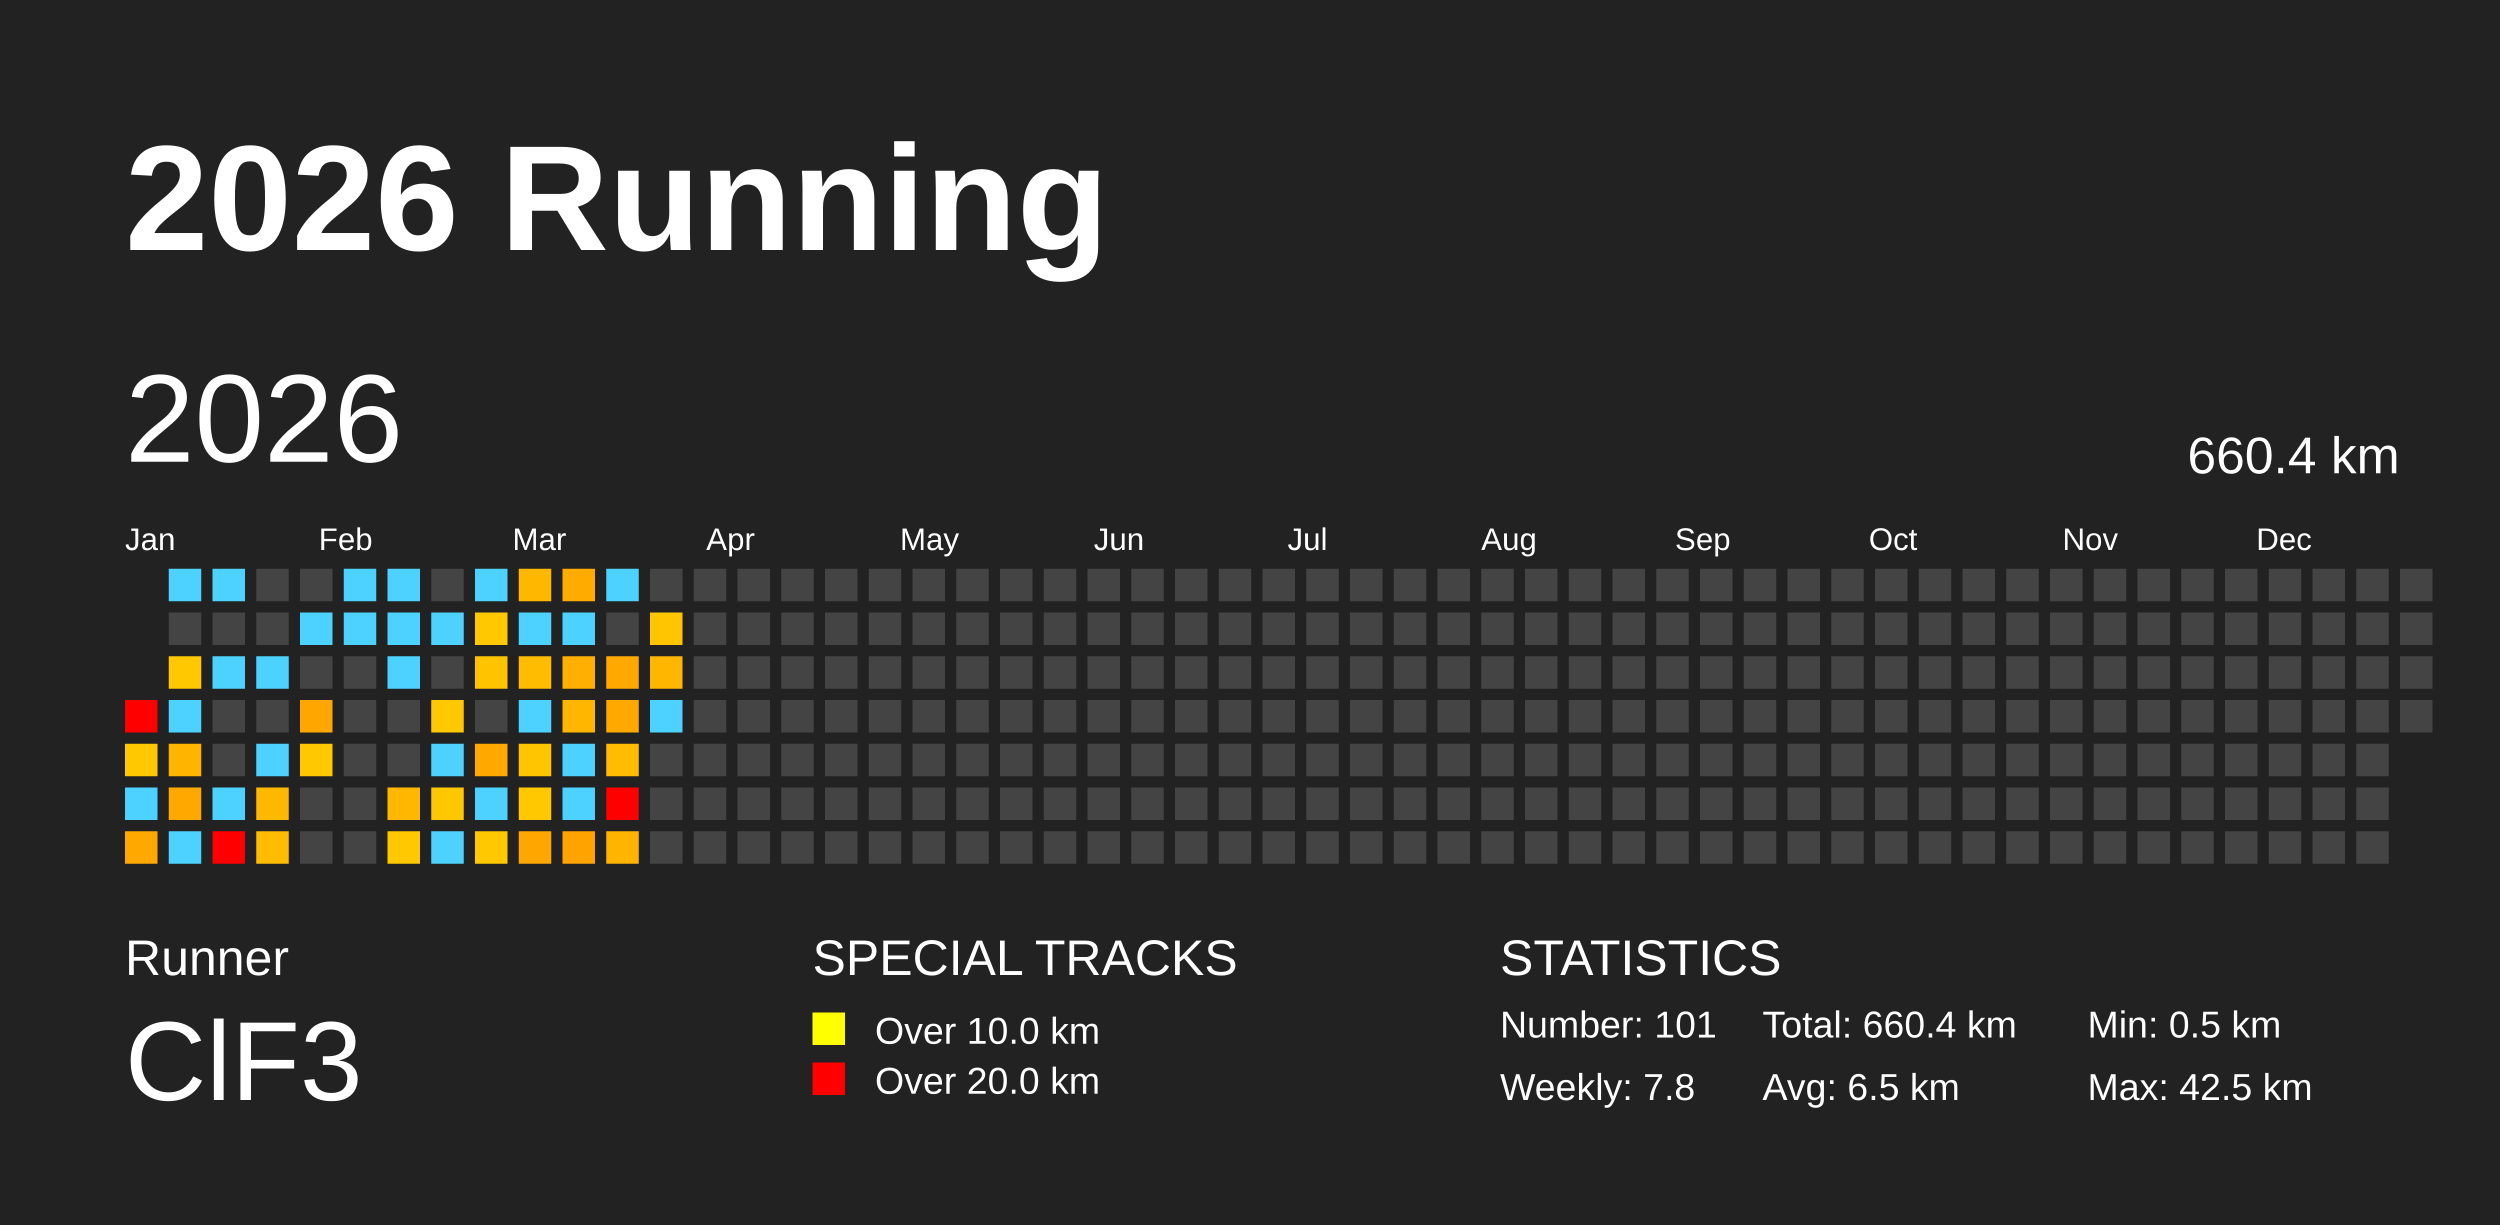
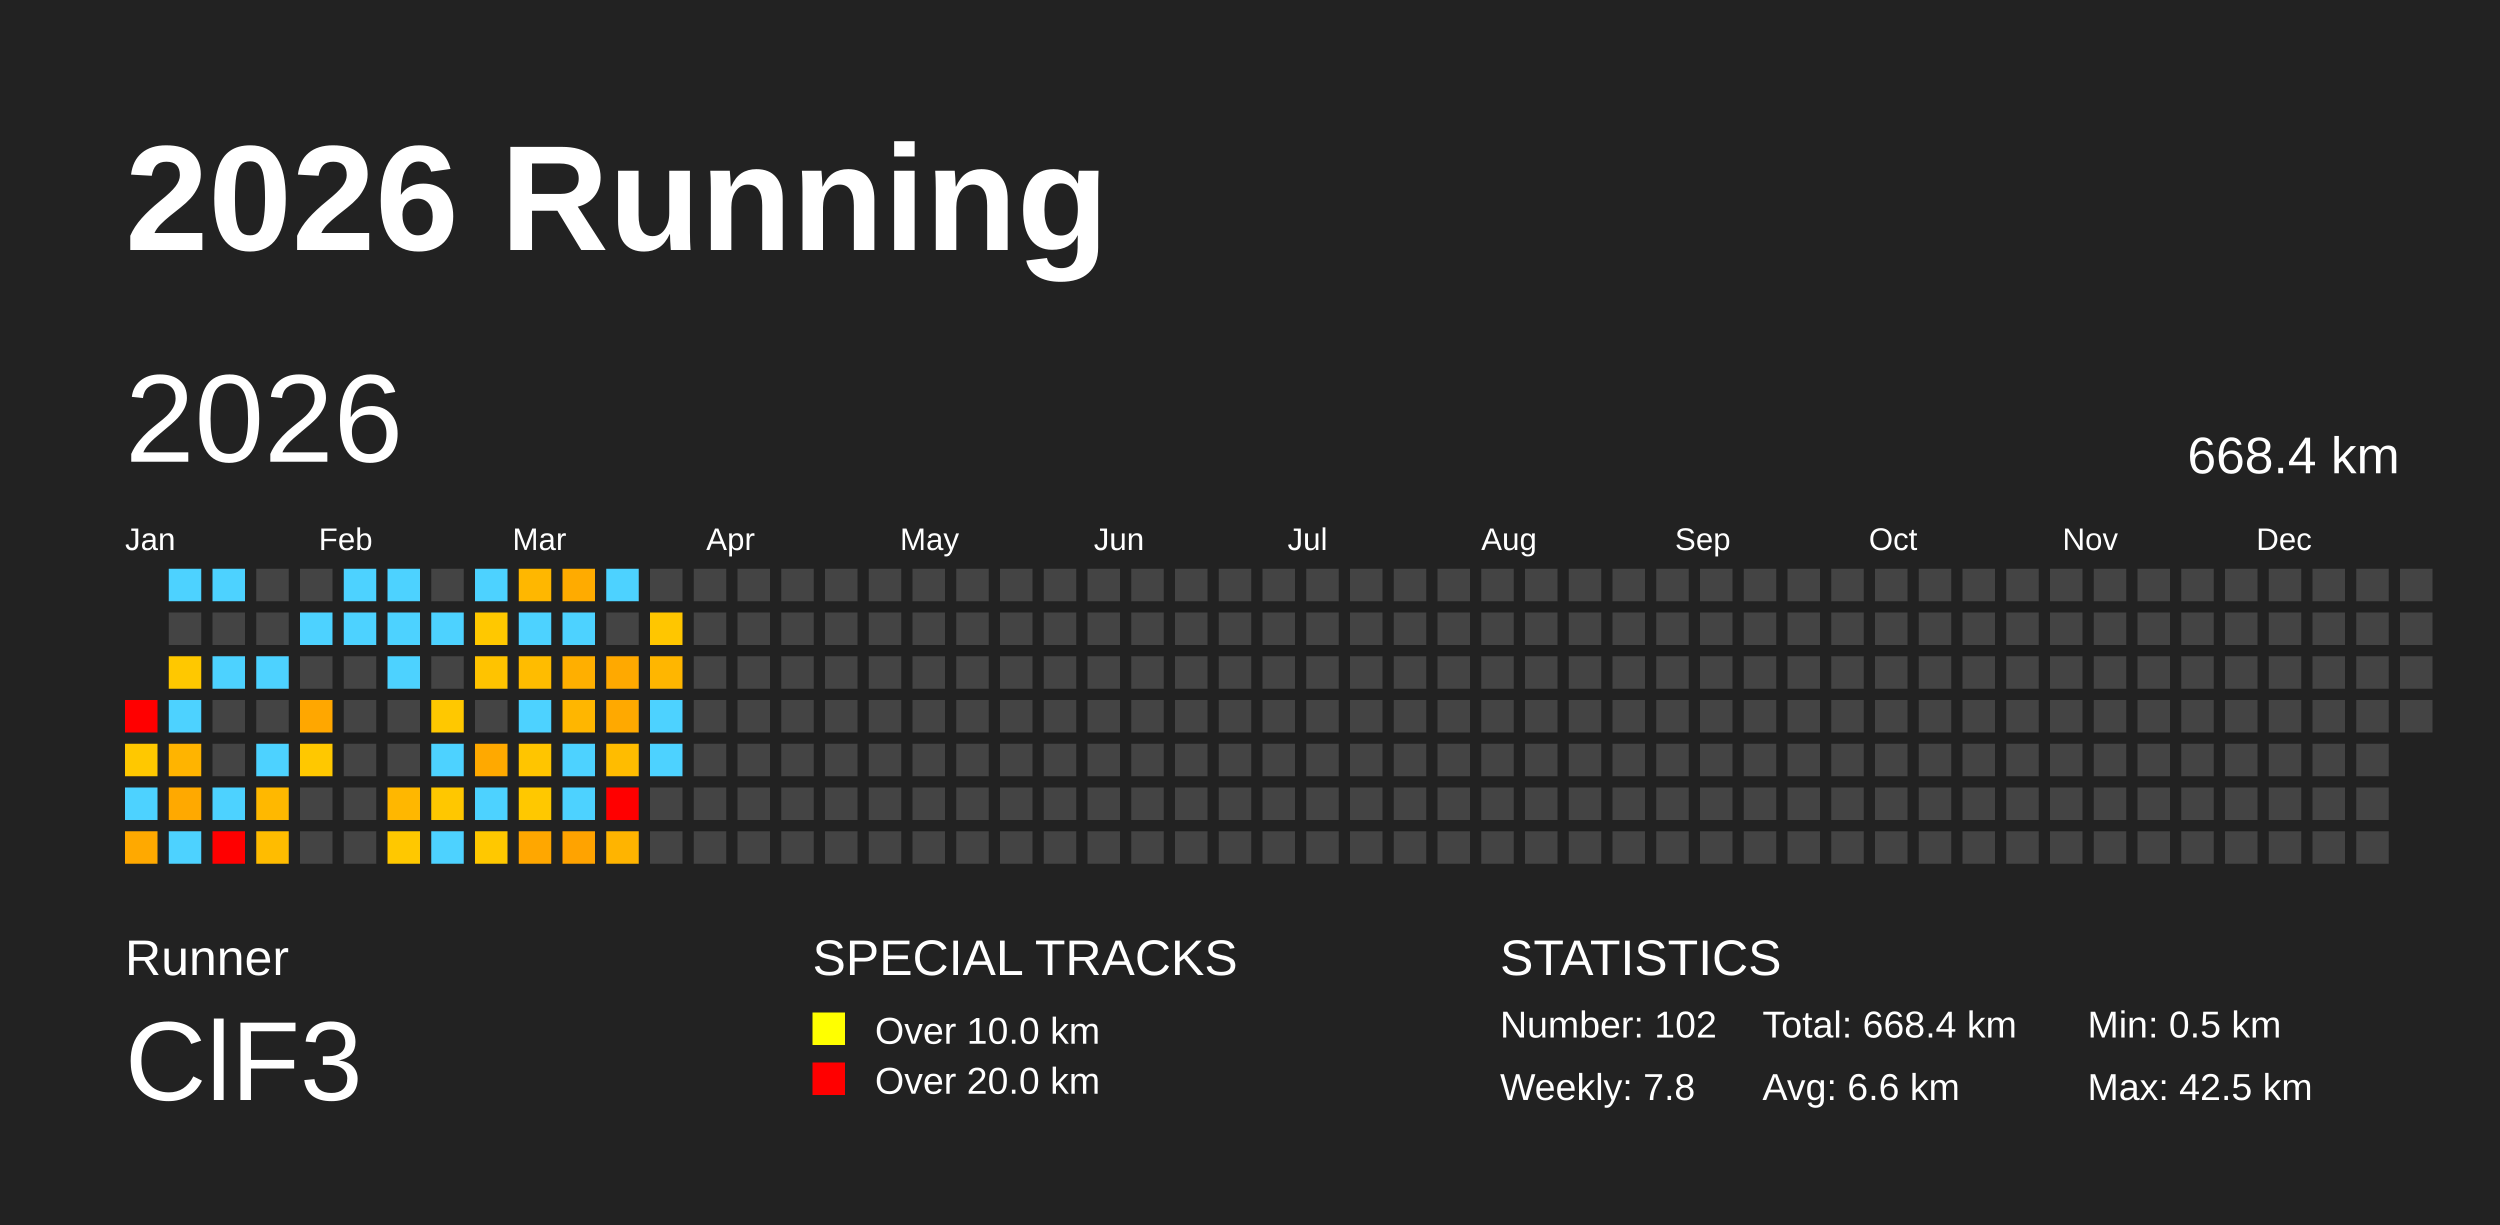
<svg xmlns="http://www.w3.org/2000/svg" baseProfile="full" height="98mm" version="1.1" viewBox="0,0,200,98" width="200mm">
  <defs />
  <rect fill="#222222" height="98" width="200" x="0" y="0" />
  <text fill="#FFFFFF" style="font-size:12px; font-family:Arial; font-weight:bold;" x="10" y="20">2026 Running</text>
  <text fill="#FFFFFF" style="font-size:4px; font-family:Arial" x="10" y="78">Runner</text>
  <text fill="#FFFFFF" style="font-size:9px; font-family:Arial" x="10" y="88">ClF3</text>
  <text fill="#FFFFFF" style="font-size:4px; font-family:Arial" x="65" y="78">SPECIAL TRACKS</text>
  <rect fill="yellow" height="2.6" width="2.6" x="65" y="81" />
  <text fill="#FFFFFF" style="font-size:3px; font-family:Arial" x="70" y="83.5">Over 10.0 km</text>
  <rect fill="red" height="2.6" width="2.6" x="65" y="85" />
  <text fill="#FFFFFF" style="font-size:3px; font-family:Arial" x="70" y="87.5">Over 20.0 km</text>
  <text fill="#FFFFFF" style="font-size:4px; font-family:Arial" x="120" y="78">STATISTICS</text>
-   <text fill="#FFFFFF" style="font-size:3px; font-family:Arial" x="120" y="83">Number: 101</text>
+   <text fill="#FFFFFF" style="font-size:3px; font-family:Arial" x="120" y="83">Number: 102</text>
  <text fill="#FFFFFF" style="font-size:3px; font-family:Arial" x="120" y="88">Weekly: 7.8</text>
-   <text fill="#FFFFFF" style="font-size:3px; font-family:Arial" x="141" y="83">Total: 660.4 km</text>
-   <text fill="#FFFFFF" style="font-size:3px; font-family:Arial" x="141" y="88">Avg: 6.5 km</text>
+   <text fill="#FFFFFF" style="font-size:3px; font-family:Arial" x="141" y="83">Total: 668.4 km</text>
+   <text fill="#FFFFFF" style="font-size:3px; font-family:Arial" x="141" y="88">Avg: 6.6 km</text>
  <text fill="#FFFFFF" style="font-size:3px; font-family:Arial" x="167" y="83">Min: 0.5 km</text>
  <text fill="#FFFFFF" style="font-size:3px; font-family:Arial" x="167" y="88">Max: 42.5 km</text>
  <text dominant-baseline="hanging" fill="#FFFFFF" style="font-size:10.0px; font-family:Arial;" x="10" y="30">2026</text>
-   <text dominant-baseline="hanging" fill="#FFFFFF" style="font-size:4.125px; font-family:Arial;" x="175" y="35">660.4 km</text>
+   <text dominant-baseline="hanging" fill="#FFFFFF" style="font-size:4.125px; font-family:Arial;" x="175" y="35">668.4 km</text>
  <text fill="#FFFFFF" style="font-size:2.5px; font-family:Arial" x="10.0" y="44">Jan</text>
  <text fill="#FFFFFF" style="font-size:2.5px; font-family:Arial" x="25.5" y="44">Feb</text>
  <text fill="#FFFFFF" style="font-size:2.5px; font-family:Arial" x="41.0" y="44">Mar</text>
  <text fill="#FFFFFF" style="font-size:2.5px; font-family:Arial" x="56.5" y="44">Apr</text>
  <text fill="#FFFFFF" style="font-size:2.5px; font-family:Arial" x="72.0" y="44">May</text>
  <text fill="#FFFFFF" style="font-size:2.5px; font-family:Arial" x="87.5" y="44">Jun</text>
  <text fill="#FFFFFF" style="font-size:2.5px; font-family:Arial" x="103.0" y="44">Jul</text>
  <text fill="#FFFFFF" style="font-size:2.5px; font-family:Arial" x="118.5" y="44">Aug</text>
  <text fill="#FFFFFF" style="font-size:2.5px; font-family:Arial" x="134.0" y="44">Sep</text>
  <text fill="#FFFFFF" style="font-size:2.5px; font-family:Arial" x="149.5" y="44">Oct</text>
  <text fill="#FFFFFF" style="font-size:2.5px; font-family:Arial" x="165.0" y="44">Nov</text>
  <text fill="#FFFFFF" style="font-size:2.5px; font-family:Arial" x="180.5" y="44">Dec</text>
  <rect fill="red" height="2.6" width="2.6" x="10.0" y="56.0" />
  <rect fill="#ffc800" height="2.6" width="2.6" x="10.0" y="59.5" />
  <rect fill="#4dd2ff" height="2.6" width="2.6" x="10.0" y="63.0" />
  <rect fill="#ffa900" height="2.6" width="2.6" x="10.0" y="66.5" />
  <rect fill="#4dd2ff" height="2.6" width="2.6" x="13.5" y="45.5" />
  <rect fill="#444444" height="2.6" width="2.6" x="13.5" y="49.0" />
  <rect fill="#ffc800" height="2.6" width="2.6" x="13.5" y="52.5" />
  <rect fill="#4dd2ff" height="2.6" width="2.6" x="13.5" y="56.0" />
  <rect fill="#ffb400" height="2.6" width="2.6" x="13.5" y="59.5" />
  <rect fill="#ffa900" height="2.6" width="2.6" x="13.5" y="63.0" />
  <rect fill="#4dd2ff" height="2.6" width="2.6" x="13.5" y="66.5" />
  <rect fill="#4dd2ff" height="2.6" width="2.6" x="17.0" y="45.5" />
  <rect fill="#444444" height="2.6" width="2.6" x="17.0" y="49.0" />
  <rect fill="#4dd2ff" height="2.6" width="2.6" x="17.0" y="52.5" />
  <rect fill="#444444" height="2.6" width="2.6" x="17.0" y="56.0" />
  <rect fill="#444444" height="2.6" width="2.6" x="17.0" y="59.5" />
  <rect fill="#4dd2ff" height="2.6" width="2.6" x="17.0" y="63.0" />
  <rect fill="red" height="2.6" width="2.6" x="17.0" y="66.5" />
  <rect fill="#444444" height="2.6" width="2.6" x="20.5" y="45.5" />
  <rect fill="#444444" height="2.6" width="2.6" x="20.5" y="49.0" />
  <rect fill="#4dd2ff" height="2.6" width="2.6" x="20.5" y="52.5" />
  <rect fill="#444444" height="2.6" width="2.6" x="20.5" y="56.0" />
  <rect fill="#4dd2ff" height="2.6" width="2.6" x="20.5" y="59.5" />
  <rect fill="#ffb800" height="2.6" width="2.6" x="20.5" y="63.0" />
  <rect fill="#ffbc00" height="2.6" width="2.6" x="20.5" y="66.5" />
  <rect fill="#444444" height="2.6" width="2.6" x="24.0" y="45.5" />
  <rect fill="#4dd2ff" height="2.6" width="2.6" x="24.0" y="49.0" />
  <rect fill="#444444" height="2.6" width="2.6" x="24.0" y="52.5" />
  <rect fill="#ffa700" height="2.6" width="2.6" x="24.0" y="56.0" />
  <rect fill="#ffc800" height="2.6" width="2.6" x="24.0" y="59.5" />
  <rect fill="#444444" height="2.6" width="2.6" x="24.0" y="63.0" />
  <rect fill="#444444" height="2.6" width="2.6" x="24.0" y="66.5" />
  <rect fill="#4dd2ff" height="2.6" width="2.6" x="27.5" y="45.5" />
  <rect fill="#4dd2ff" height="2.6" width="2.6" x="27.5" y="49.0" />
  <rect fill="#444444" height="2.6" width="2.6" x="27.5" y="52.5" />
  <rect fill="#444444" height="2.6" width="2.6" x="27.5" y="56.0" />
  <rect fill="#444444" height="2.6" width="2.6" x="27.5" y="59.5" />
  <rect fill="#444444" height="2.6" width="2.6" x="27.5" y="63.0" />
  <rect fill="#444444" height="2.6" width="2.6" x="27.5" y="66.5" />
  <rect fill="#4dd2ff" height="2.6" width="2.6" x="31.0" y="45.5" />
  <rect fill="#4dd2ff" height="2.6" width="2.6" x="31.0" y="49.0" />
  <rect fill="#4dd2ff" height="2.6" width="2.6" x="31.0" y="52.5" />
  <rect fill="#444444" height="2.6" width="2.6" x="31.0" y="56.0" />
  <rect fill="#444444" height="2.6" width="2.6" x="31.0" y="59.5" />
  <rect fill="#ffb700" height="2.6" width="2.6" x="31.0" y="63.0" />
  <rect fill="#ffc800" height="2.6" width="2.6" x="31.0" y="66.5" />
  <rect fill="#444444" height="2.6" width="2.6" x="34.5" y="45.5" />
  <rect fill="#4dd2ff" height="2.6" width="2.6" x="34.5" y="49.0" />
  <rect fill="#444444" height="2.6" width="2.6" x="34.5" y="52.5" />
  <rect fill="#ffc800" height="2.6" width="2.6" x="34.5" y="56.0" />
  <rect fill="#4dd2ff" height="2.6" width="2.6" x="34.5" y="59.5" />
  <rect fill="#ffc700" height="2.6" width="2.6" x="34.5" y="63.0" />
  <rect fill="#4dd2ff" height="2.6" width="2.6" x="34.5" y="66.5" />
  <rect fill="#4dd2ff" height="2.6" width="2.6" x="38.0" y="45.5" />
  <rect fill="#ffc800" height="2.6" width="2.6" x="38.0" y="49.0" />
  <rect fill="#ffc300" height="2.6" width="2.6" x="38.0" y="52.5" />
  <rect fill="#444444" height="2.6" width="2.6" x="38.0" y="56.0" />
  <rect fill="#ffa900" height="2.6" width="2.6" x="38.0" y="59.5" />
  <rect fill="#4dd2ff" height="2.6" width="2.6" x="38.0" y="63.0" />
  <rect fill="#ffc800" height="2.6" width="2.6" x="38.0" y="66.5" />
  <rect fill="#ffb700" height="2.6" width="2.6" x="41.5" y="45.5" />
  <rect fill="#4dd2ff" height="2.6" width="2.6" x="41.5" y="49.0" />
  <rect fill="#ffbc00" height="2.6" width="2.6" x="41.5" y="52.5" />
  <rect fill="#4dd2ff" height="2.6" width="2.6" x="41.5" y="56.0" />
  <rect fill="#ffc500" height="2.6" width="2.6" x="41.5" y="59.5" />
  <rect fill="#ffc800" height="2.6" width="2.6" x="41.5" y="63.0" />
  <rect fill="#ffa700" height="2.6" width="2.6" x="41.5" y="66.5" />
  <rect fill="#ffab00" height="2.6" width="2.6" x="45.0" y="45.5" />
  <rect fill="#4dd2ff" height="2.6" width="2.6" x="45.0" y="49.0" />
  <rect fill="#ffaf00" height="2.6" width="2.6" x="45.0" y="52.5" />
  <rect fill="#ffb600" height="2.6" width="2.6" x="45.0" y="56.0" />
  <rect fill="#4dd2ff" height="2.6" width="2.6" x="45.0" y="59.5" />
  <rect fill="#4dd2ff" height="2.6" width="2.6" x="45.0" y="63.0" />
  <rect fill="#ffa300" height="2.6" width="2.6" x="45.0" y="66.5" />
  <rect fill="#4dd2ff" height="2.6" width="2.6" x="48.5" y="45.5" />
  <rect fill="#444444" height="2.6" width="2.6" x="48.5" y="49.0" />
  <rect fill="#ffa900" height="2.6" width="2.6" x="48.5" y="52.5" />
  <rect fill="#ffa900" height="2.6" width="2.6" x="48.5" y="56.0" />
  <rect fill="#ffbc00" height="2.6" width="2.6" x="48.5" y="59.5" />
  <rect fill="red" height="2.6" width="2.6" x="48.5" y="63.0" />
  <rect fill="#ffb400" height="2.6" width="2.6" x="48.5" y="66.5" />
  <rect fill="#444444" height="2.6" width="2.6" x="52.0" y="45.5" />
  <rect fill="#ffc600" height="2.6" width="2.6" x="52.0" y="49.0" />
  <rect fill="#ffb600" height="2.6" width="2.6" x="52.0" y="52.5" />
  <rect fill="#4dd2ff" height="2.6" width="2.6" x="52.0" y="56.0" />
-   <rect fill="#444444" height="2.6" width="2.6" x="52.0" y="59.5" />
+   <rect fill="#4dd2ff" height="2.6" width="2.6" x="52.0" y="59.5" />
  <rect fill="#444444" height="2.6" width="2.6" x="52.0" y="63.0" />
  <rect fill="#444444" height="2.6" width="2.6" x="52.0" y="66.5" />
  <rect fill="#444444" height="2.6" width="2.6" x="55.5" y="45.5" />
  <rect fill="#444444" height="2.6" width="2.6" x="55.5" y="49.0" />
  <rect fill="#444444" height="2.6" width="2.6" x="55.5" y="52.5" />
  <rect fill="#444444" height="2.6" width="2.6" x="55.5" y="56.0" />
  <rect fill="#444444" height="2.6" width="2.6" x="55.5" y="59.5" />
  <rect fill="#444444" height="2.6" width="2.6" x="55.5" y="63.0" />
  <rect fill="#444444" height="2.6" width="2.6" x="55.5" y="66.5" />
  <rect fill="#444444" height="2.6" width="2.6" x="59.0" y="45.5" />
  <rect fill="#444444" height="2.6" width="2.6" x="59.0" y="49.0" />
  <rect fill="#444444" height="2.6" width="2.6" x="59.0" y="52.5" />
  <rect fill="#444444" height="2.6" width="2.6" x="59.0" y="56.0" />
  <rect fill="#444444" height="2.6" width="2.6" x="59.0" y="59.5" />
  <rect fill="#444444" height="2.6" width="2.6" x="59.0" y="63.0" />
  <rect fill="#444444" height="2.6" width="2.6" x="59.0" y="66.5" />
  <rect fill="#444444" height="2.6" width="2.6" x="62.5" y="45.5" />
  <rect fill="#444444" height="2.6" width="2.6" x="62.5" y="49.0" />
  <rect fill="#444444" height="2.6" width="2.6" x="62.5" y="52.5" />
  <rect fill="#444444" height="2.6" width="2.6" x="62.5" y="56.0" />
  <rect fill="#444444" height="2.6" width="2.6" x="62.5" y="59.5" />
  <rect fill="#444444" height="2.6" width="2.6" x="62.5" y="63.0" />
  <rect fill="#444444" height="2.6" width="2.6" x="62.5" y="66.5" />
  <rect fill="#444444" height="2.6" width="2.6" x="66.0" y="45.5" />
  <rect fill="#444444" height="2.6" width="2.6" x="66.0" y="49.0" />
  <rect fill="#444444" height="2.6" width="2.6" x="66.0" y="52.5" />
  <rect fill="#444444" height="2.6" width="2.6" x="66.0" y="56.0" />
  <rect fill="#444444" height="2.6" width="2.6" x="66.0" y="59.5" />
  <rect fill="#444444" height="2.6" width="2.6" x="66.0" y="63.0" />
  <rect fill="#444444" height="2.6" width="2.6" x="66.0" y="66.5" />
  <rect fill="#444444" height="2.6" width="2.6" x="69.5" y="45.5" />
  <rect fill="#444444" height="2.6" width="2.6" x="69.5" y="49.0" />
  <rect fill="#444444" height="2.6" width="2.6" x="69.5" y="52.5" />
  <rect fill="#444444" height="2.6" width="2.6" x="69.5" y="56.0" />
  <rect fill="#444444" height="2.6" width="2.6" x="69.5" y="59.5" />
  <rect fill="#444444" height="2.6" width="2.6" x="69.5" y="63.0" />
  <rect fill="#444444" height="2.6" width="2.6" x="69.5" y="66.5" />
  <rect fill="#444444" height="2.6" width="2.6" x="73.0" y="45.5" />
  <rect fill="#444444" height="2.6" width="2.6" x="73.0" y="49.0" />
  <rect fill="#444444" height="2.6" width="2.6" x="73.0" y="52.5" />
  <rect fill="#444444" height="2.6" width="2.6" x="73.0" y="56.0" />
  <rect fill="#444444" height="2.6" width="2.6" x="73.0" y="59.5" />
  <rect fill="#444444" height="2.6" width="2.6" x="73.0" y="63.0" />
  <rect fill="#444444" height="2.6" width="2.6" x="73.0" y="66.5" />
  <rect fill="#444444" height="2.6" width="2.6" x="76.5" y="45.5" />
  <rect fill="#444444" height="2.6" width="2.6" x="76.5" y="49.0" />
  <rect fill="#444444" height="2.6" width="2.6" x="76.5" y="52.5" />
  <rect fill="#444444" height="2.6" width="2.6" x="76.5" y="56.0" />
  <rect fill="#444444" height="2.6" width="2.6" x="76.5" y="59.5" />
  <rect fill="#444444" height="2.6" width="2.6" x="76.5" y="63.0" />
  <rect fill="#444444" height="2.6" width="2.6" x="76.5" y="66.5" />
  <rect fill="#444444" height="2.6" width="2.6" x="80.0" y="45.5" />
  <rect fill="#444444" height="2.6" width="2.6" x="80.0" y="49.0" />
  <rect fill="#444444" height="2.6" width="2.6" x="80.0" y="52.5" />
  <rect fill="#444444" height="2.6" width="2.6" x="80.0" y="56.0" />
  <rect fill="#444444" height="2.6" width="2.6" x="80.0" y="59.5" />
  <rect fill="#444444" height="2.6" width="2.6" x="80.0" y="63.0" />
  <rect fill="#444444" height="2.6" width="2.6" x="80.0" y="66.5" />
  <rect fill="#444444" height="2.6" width="2.6" x="83.5" y="45.5" />
  <rect fill="#444444" height="2.6" width="2.6" x="83.5" y="49.0" />
  <rect fill="#444444" height="2.6" width="2.6" x="83.5" y="52.5" />
  <rect fill="#444444" height="2.6" width="2.6" x="83.5" y="56.0" />
  <rect fill="#444444" height="2.6" width="2.6" x="83.5" y="59.5" />
  <rect fill="#444444" height="2.6" width="2.6" x="83.5" y="63.0" />
  <rect fill="#444444" height="2.6" width="2.6" x="83.5" y="66.5" />
  <rect fill="#444444" height="2.6" width="2.6" x="87.0" y="45.5" />
  <rect fill="#444444" height="2.6" width="2.6" x="87.0" y="49.0" />
  <rect fill="#444444" height="2.6" width="2.6" x="87.0" y="52.5" />
  <rect fill="#444444" height="2.6" width="2.6" x="87.0" y="56.0" />
  <rect fill="#444444" height="2.6" width="2.6" x="87.0" y="59.5" />
  <rect fill="#444444" height="2.6" width="2.6" x="87.0" y="63.0" />
  <rect fill="#444444" height="2.6" width="2.6" x="87.0" y="66.5" />
  <rect fill="#444444" height="2.6" width="2.6" x="90.5" y="45.5" />
  <rect fill="#444444" height="2.6" width="2.6" x="90.5" y="49.0" />
  <rect fill="#444444" height="2.6" width="2.6" x="90.5" y="52.5" />
  <rect fill="#444444" height="2.6" width="2.6" x="90.5" y="56.0" />
  <rect fill="#444444" height="2.6" width="2.6" x="90.5" y="59.5" />
  <rect fill="#444444" height="2.6" width="2.6" x="90.5" y="63.0" />
  <rect fill="#444444" height="2.6" width="2.6" x="90.5" y="66.5" />
  <rect fill="#444444" height="2.6" width="2.6" x="94.0" y="45.5" />
  <rect fill="#444444" height="2.6" width="2.6" x="94.0" y="49.0" />
  <rect fill="#444444" height="2.6" width="2.6" x="94.0" y="52.5" />
  <rect fill="#444444" height="2.6" width="2.6" x="94.0" y="56.0" />
  <rect fill="#444444" height="2.6" width="2.6" x="94.0" y="59.5" />
  <rect fill="#444444" height="2.6" width="2.6" x="94.0" y="63.0" />
  <rect fill="#444444" height="2.6" width="2.6" x="94.0" y="66.5" />
  <rect fill="#444444" height="2.6" width="2.6" x="97.5" y="45.5" />
  <rect fill="#444444" height="2.6" width="2.6" x="97.5" y="49.0" />
  <rect fill="#444444" height="2.6" width="2.6" x="97.5" y="52.5" />
  <rect fill="#444444" height="2.6" width="2.6" x="97.5" y="56.0" />
  <rect fill="#444444" height="2.6" width="2.6" x="97.5" y="59.5" />
  <rect fill="#444444" height="2.6" width="2.6" x="97.5" y="63.0" />
  <rect fill="#444444" height="2.6" width="2.6" x="97.5" y="66.5" />
  <rect fill="#444444" height="2.6" width="2.6" x="101.0" y="45.5" />
  <rect fill="#444444" height="2.6" width="2.6" x="101.0" y="49.0" />
  <rect fill="#444444" height="2.6" width="2.6" x="101.0" y="52.5" />
  <rect fill="#444444" height="2.6" width="2.6" x="101.0" y="56.0" />
  <rect fill="#444444" height="2.6" width="2.6" x="101.0" y="59.5" />
  <rect fill="#444444" height="2.6" width="2.6" x="101.0" y="63.0" />
  <rect fill="#444444" height="2.6" width="2.6" x="101.0" y="66.5" />
  <rect fill="#444444" height="2.6" width="2.6" x="104.5" y="45.5" />
  <rect fill="#444444" height="2.6" width="2.6" x="104.5" y="49.0" />
  <rect fill="#444444" height="2.6" width="2.6" x="104.5" y="52.5" />
  <rect fill="#444444" height="2.6" width="2.6" x="104.5" y="56.0" />
  <rect fill="#444444" height="2.6" width="2.6" x="104.5" y="59.5" />
  <rect fill="#444444" height="2.6" width="2.6" x="104.5" y="63.0" />
  <rect fill="#444444" height="2.6" width="2.6" x="104.5" y="66.5" />
  <rect fill="#444444" height="2.6" width="2.6" x="108.0" y="45.5" />
  <rect fill="#444444" height="2.6" width="2.6" x="108.0" y="49.0" />
  <rect fill="#444444" height="2.6" width="2.6" x="108.0" y="52.5" />
  <rect fill="#444444" height="2.6" width="2.6" x="108.0" y="56.0" />
  <rect fill="#444444" height="2.6" width="2.6" x="108.0" y="59.5" />
  <rect fill="#444444" height="2.6" width="2.6" x="108.0" y="63.0" />
  <rect fill="#444444" height="2.6" width="2.6" x="108.0" y="66.5" />
  <rect fill="#444444" height="2.6" width="2.6" x="111.5" y="45.5" />
  <rect fill="#444444" height="2.6" width="2.6" x="111.5" y="49.0" />
  <rect fill="#444444" height="2.6" width="2.6" x="111.5" y="52.5" />
  <rect fill="#444444" height="2.6" width="2.6" x="111.5" y="56.0" />
  <rect fill="#444444" height="2.6" width="2.6" x="111.5" y="59.5" />
  <rect fill="#444444" height="2.6" width="2.6" x="111.5" y="63.0" />
  <rect fill="#444444" height="2.6" width="2.6" x="111.5" y="66.5" />
  <rect fill="#444444" height="2.6" width="2.6" x="115.0" y="45.5" />
  <rect fill="#444444" height="2.6" width="2.6" x="115.0" y="49.0" />
  <rect fill="#444444" height="2.6" width="2.6" x="115.0" y="52.5" />
  <rect fill="#444444" height="2.6" width="2.6" x="115.0" y="56.0" />
  <rect fill="#444444" height="2.6" width="2.6" x="115.0" y="59.5" />
  <rect fill="#444444" height="2.6" width="2.6" x="115.0" y="63.0" />
  <rect fill="#444444" height="2.6" width="2.6" x="115.0" y="66.5" />
  <rect fill="#444444" height="2.6" width="2.6" x="118.5" y="45.5" />
  <rect fill="#444444" height="2.6" width="2.6" x="118.5" y="49.0" />
  <rect fill="#444444" height="2.6" width="2.6" x="118.5" y="52.5" />
  <rect fill="#444444" height="2.6" width="2.6" x="118.5" y="56.0" />
  <rect fill="#444444" height="2.6" width="2.6" x="118.5" y="59.5" />
  <rect fill="#444444" height="2.6" width="2.6" x="118.5" y="63.0" />
  <rect fill="#444444" height="2.6" width="2.6" x="118.5" y="66.5" />
  <rect fill="#444444" height="2.6" width="2.6" x="122.0" y="45.5" />
  <rect fill="#444444" height="2.6" width="2.6" x="122.0" y="49.0" />
  <rect fill="#444444" height="2.6" width="2.6" x="122.0" y="52.5" />
  <rect fill="#444444" height="2.6" width="2.6" x="122.0" y="56.0" />
  <rect fill="#444444" height="2.6" width="2.6" x="122.0" y="59.5" />
  <rect fill="#444444" height="2.6" width="2.6" x="122.0" y="63.0" />
  <rect fill="#444444" height="2.6" width="2.6" x="122.0" y="66.5" />
  <rect fill="#444444" height="2.6" width="2.6" x="125.5" y="45.5" />
  <rect fill="#444444" height="2.6" width="2.6" x="125.5" y="49.0" />
  <rect fill="#444444" height="2.6" width="2.6" x="125.5" y="52.5" />
  <rect fill="#444444" height="2.6" width="2.6" x="125.5" y="56.0" />
  <rect fill="#444444" height="2.6" width="2.6" x="125.5" y="59.5" />
  <rect fill="#444444" height="2.6" width="2.6" x="125.5" y="63.0" />
  <rect fill="#444444" height="2.6" width="2.6" x="125.5" y="66.5" />
  <rect fill="#444444" height="2.6" width="2.6" x="129.0" y="45.5" />
  <rect fill="#444444" height="2.6" width="2.6" x="129.0" y="49.0" />
  <rect fill="#444444" height="2.6" width="2.6" x="129.0" y="52.5" />
  <rect fill="#444444" height="2.6" width="2.6" x="129.0" y="56.0" />
  <rect fill="#444444" height="2.6" width="2.6" x="129.0" y="59.5" />
  <rect fill="#444444" height="2.6" width="2.6" x="129.0" y="63.0" />
  <rect fill="#444444" height="2.6" width="2.6" x="129.0" y="66.5" />
  <rect fill="#444444" height="2.6" width="2.6" x="132.5" y="45.5" />
  <rect fill="#444444" height="2.6" width="2.6" x="132.5" y="49.0" />
  <rect fill="#444444" height="2.6" width="2.6" x="132.5" y="52.5" />
  <rect fill="#444444" height="2.6" width="2.6" x="132.5" y="56.0" />
  <rect fill="#444444" height="2.6" width="2.6" x="132.5" y="59.5" />
  <rect fill="#444444" height="2.6" width="2.6" x="132.5" y="63.0" />
  <rect fill="#444444" height="2.6" width="2.6" x="132.5" y="66.5" />
  <rect fill="#444444" height="2.6" width="2.6" x="136.0" y="45.5" />
  <rect fill="#444444" height="2.6" width="2.6" x="136.0" y="49.0" />
  <rect fill="#444444" height="2.6" width="2.6" x="136.0" y="52.5" />
  <rect fill="#444444" height="2.6" width="2.6" x="136.0" y="56.0" />
  <rect fill="#444444" height="2.6" width="2.6" x="136.0" y="59.5" />
  <rect fill="#444444" height="2.6" width="2.6" x="136.0" y="63.0" />
  <rect fill="#444444" height="2.6" width="2.6" x="136.0" y="66.5" />
  <rect fill="#444444" height="2.6" width="2.6" x="139.5" y="45.5" />
  <rect fill="#444444" height="2.6" width="2.6" x="139.5" y="49.0" />
  <rect fill="#444444" height="2.6" width="2.6" x="139.5" y="52.5" />
  <rect fill="#444444" height="2.6" width="2.6" x="139.5" y="56.0" />
  <rect fill="#444444" height="2.6" width="2.6" x="139.5" y="59.5" />
  <rect fill="#444444" height="2.6" width="2.6" x="139.5" y="63.0" />
  <rect fill="#444444" height="2.6" width="2.6" x="139.5" y="66.5" />
  <rect fill="#444444" height="2.6" width="2.6" x="143.0" y="45.5" />
  <rect fill="#444444" height="2.6" width="2.6" x="143.0" y="49.0" />
  <rect fill="#444444" height="2.6" width="2.6" x="143.0" y="52.5" />
  <rect fill="#444444" height="2.6" width="2.6" x="143.0" y="56.0" />
  <rect fill="#444444" height="2.6" width="2.6" x="143.0" y="59.5" />
  <rect fill="#444444" height="2.6" width="2.6" x="143.0" y="63.0" />
  <rect fill="#444444" height="2.6" width="2.6" x="143.0" y="66.5" />
  <rect fill="#444444" height="2.6" width="2.6" x="146.5" y="45.5" />
  <rect fill="#444444" height="2.6" width="2.6" x="146.5" y="49.0" />
  <rect fill="#444444" height="2.6" width="2.6" x="146.5" y="52.5" />
  <rect fill="#444444" height="2.6" width="2.6" x="146.5" y="56.0" />
  <rect fill="#444444" height="2.6" width="2.6" x="146.5" y="59.5" />
  <rect fill="#444444" height="2.6" width="2.6" x="146.5" y="63.0" />
  <rect fill="#444444" height="2.6" width="2.6" x="146.5" y="66.5" />
  <rect fill="#444444" height="2.6" width="2.6" x="150.0" y="45.5" />
  <rect fill="#444444" height="2.6" width="2.6" x="150.0" y="49.0" />
  <rect fill="#444444" height="2.6" width="2.6" x="150.0" y="52.5" />
  <rect fill="#444444" height="2.6" width="2.6" x="150.0" y="56.0" />
  <rect fill="#444444" height="2.6" width="2.6" x="150.0" y="59.5" />
  <rect fill="#444444" height="2.6" width="2.6" x="150.0" y="63.0" />
  <rect fill="#444444" height="2.6" width="2.6" x="150.0" y="66.5" />
  <rect fill="#444444" height="2.6" width="2.6" x="153.5" y="45.5" />
  <rect fill="#444444" height="2.6" width="2.6" x="153.5" y="49.0" />
  <rect fill="#444444" height="2.6" width="2.6" x="153.5" y="52.5" />
  <rect fill="#444444" height="2.6" width="2.6" x="153.5" y="56.0" />
  <rect fill="#444444" height="2.6" width="2.6" x="153.5" y="59.5" />
  <rect fill="#444444" height="2.6" width="2.6" x="153.5" y="63.0" />
  <rect fill="#444444" height="2.6" width="2.6" x="153.5" y="66.5" />
  <rect fill="#444444" height="2.6" width="2.6" x="157.0" y="45.5" />
  <rect fill="#444444" height="2.6" width="2.6" x="157.0" y="49.0" />
  <rect fill="#444444" height="2.6" width="2.6" x="157.0" y="52.5" />
  <rect fill="#444444" height="2.6" width="2.6" x="157.0" y="56.0" />
  <rect fill="#444444" height="2.6" width="2.6" x="157.0" y="59.5" />
  <rect fill="#444444" height="2.6" width="2.6" x="157.0" y="63.0" />
  <rect fill="#444444" height="2.6" width="2.6" x="157.0" y="66.5" />
  <rect fill="#444444" height="2.6" width="2.6" x="160.5" y="45.5" />
  <rect fill="#444444" height="2.6" width="2.6" x="160.5" y="49.0" />
  <rect fill="#444444" height="2.6" width="2.6" x="160.5" y="52.5" />
  <rect fill="#444444" height="2.6" width="2.6" x="160.5" y="56.0" />
  <rect fill="#444444" height="2.6" width="2.6" x="160.5" y="59.5" />
  <rect fill="#444444" height="2.6" width="2.6" x="160.5" y="63.0" />
  <rect fill="#444444" height="2.6" width="2.6" x="160.5" y="66.5" />
  <rect fill="#444444" height="2.6" width="2.6" x="164.0" y="45.5" />
  <rect fill="#444444" height="2.6" width="2.6" x="164.0" y="49.0" />
  <rect fill="#444444" height="2.6" width="2.6" x="164.0" y="52.5" />
  <rect fill="#444444" height="2.6" width="2.6" x="164.0" y="56.0" />
  <rect fill="#444444" height="2.6" width="2.6" x="164.0" y="59.5" />
  <rect fill="#444444" height="2.6" width="2.6" x="164.0" y="63.0" />
  <rect fill="#444444" height="2.6" width="2.6" x="164.0" y="66.5" />
  <rect fill="#444444" height="2.6" width="2.6" x="167.5" y="45.5" />
  <rect fill="#444444" height="2.6" width="2.6" x="167.5" y="49.0" />
  <rect fill="#444444" height="2.6" width="2.6" x="167.5" y="52.5" />
  <rect fill="#444444" height="2.6" width="2.6" x="167.5" y="56.0" />
  <rect fill="#444444" height="2.6" width="2.6" x="167.5" y="59.5" />
  <rect fill="#444444" height="2.6" width="2.6" x="167.5" y="63.0" />
  <rect fill="#444444" height="2.6" width="2.6" x="167.5" y="66.5" />
  <rect fill="#444444" height="2.6" width="2.6" x="171.0" y="45.5" />
  <rect fill="#444444" height="2.6" width="2.6" x="171.0" y="49.0" />
  <rect fill="#444444" height="2.6" width="2.6" x="171.0" y="52.5" />
  <rect fill="#444444" height="2.6" width="2.6" x="171.0" y="56.0" />
  <rect fill="#444444" height="2.6" width="2.6" x="171.0" y="59.5" />
  <rect fill="#444444" height="2.6" width="2.6" x="171.0" y="63.0" />
  <rect fill="#444444" height="2.6" width="2.6" x="171.0" y="66.5" />
  <rect fill="#444444" height="2.6" width="2.6" x="174.5" y="45.5" />
  <rect fill="#444444" height="2.6" width="2.6" x="174.5" y="49.0" />
  <rect fill="#444444" height="2.6" width="2.6" x="174.5" y="52.5" />
  <rect fill="#444444" height="2.6" width="2.6" x="174.5" y="56.0" />
  <rect fill="#444444" height="2.6" width="2.6" x="174.5" y="59.5" />
  <rect fill="#444444" height="2.6" width="2.6" x="174.5" y="63.0" />
  <rect fill="#444444" height="2.6" width="2.6" x="174.5" y="66.5" />
  <rect fill="#444444" height="2.6" width="2.6" x="178.0" y="45.5" />
  <rect fill="#444444" height="2.6" width="2.6" x="178.0" y="49.0" />
  <rect fill="#444444" height="2.6" width="2.6" x="178.0" y="52.5" />
  <rect fill="#444444" height="2.6" width="2.6" x="178.0" y="56.0" />
  <rect fill="#444444" height="2.6" width="2.6" x="178.0" y="59.5" />
  <rect fill="#444444" height="2.6" width="2.6" x="178.0" y="63.0" />
  <rect fill="#444444" height="2.6" width="2.6" x="178.0" y="66.5" />
  <rect fill="#444444" height="2.6" width="2.6" x="181.5" y="45.5" />
  <rect fill="#444444" height="2.6" width="2.6" x="181.5" y="49.0" />
  <rect fill="#444444" height="2.6" width="2.6" x="181.5" y="52.5" />
  <rect fill="#444444" height="2.6" width="2.6" x="181.5" y="56.0" />
  <rect fill="#444444" height="2.6" width="2.6" x="181.5" y="59.5" />
  <rect fill="#444444" height="2.6" width="2.6" x="181.5" y="63.0" />
  <rect fill="#444444" height="2.6" width="2.6" x="181.5" y="66.5" />
  <rect fill="#444444" height="2.6" width="2.6" x="185.0" y="45.5" />
  <rect fill="#444444" height="2.6" width="2.6" x="185.0" y="49.0" />
  <rect fill="#444444" height="2.6" width="2.6" x="185.0" y="52.5" />
  <rect fill="#444444" height="2.6" width="2.6" x="185.0" y="56.0" />
  <rect fill="#444444" height="2.6" width="2.6" x="185.0" y="59.5" />
  <rect fill="#444444" height="2.6" width="2.6" x="185.0" y="63.0" />
  <rect fill="#444444" height="2.6" width="2.6" x="185.0" y="66.5" />
  <rect fill="#444444" height="2.6" width="2.6" x="188.5" y="45.5" />
  <rect fill="#444444" height="2.6" width="2.6" x="188.5" y="49.0" />
  <rect fill="#444444" height="2.6" width="2.6" x="188.5" y="52.5" />
  <rect fill="#444444" height="2.6" width="2.6" x="188.5" y="56.0" />
  <rect fill="#444444" height="2.6" width="2.6" x="188.5" y="59.5" />
  <rect fill="#444444" height="2.6" width="2.6" x="188.5" y="63.0" />
  <rect fill="#444444" height="2.6" width="2.6" x="188.5" y="66.5" />
  <rect fill="#444444" height="2.6" width="2.6" x="192.0" y="45.5" />
  <rect fill="#444444" height="2.6" width="2.6" x="192.0" y="49.0" />
  <rect fill="#444444" height="2.6" width="2.6" x="192.0" y="52.5" />
  <rect fill="#444444" height="2.6" width="2.6" x="192.0" y="56.0" />
</svg>
